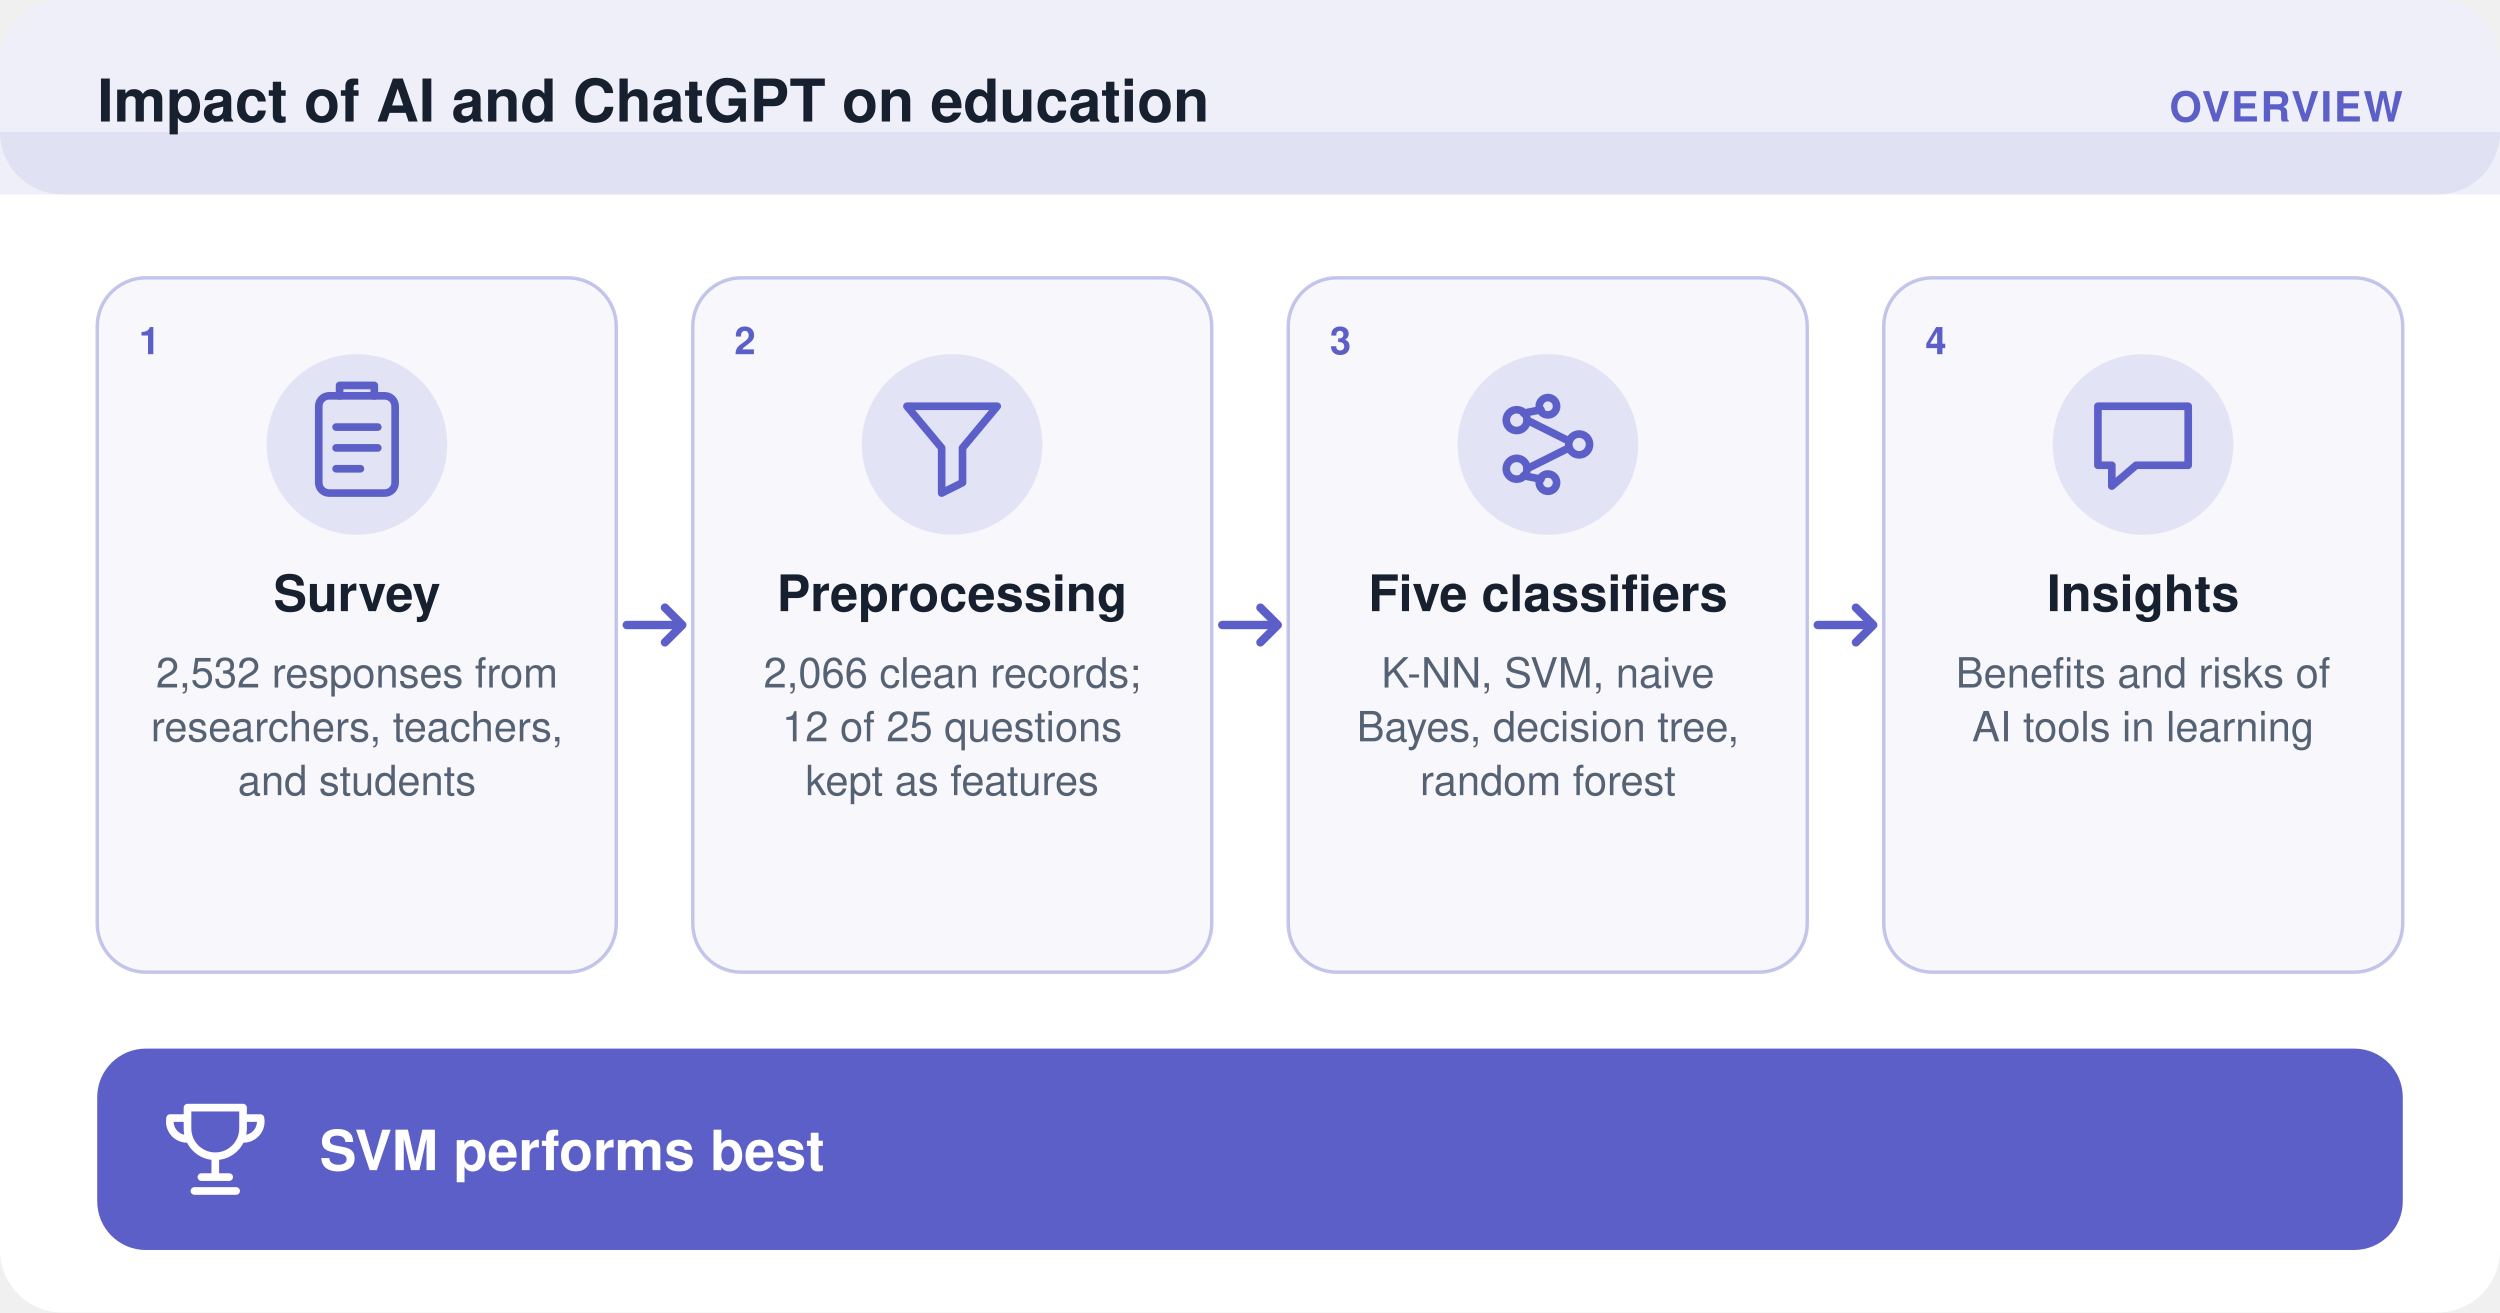
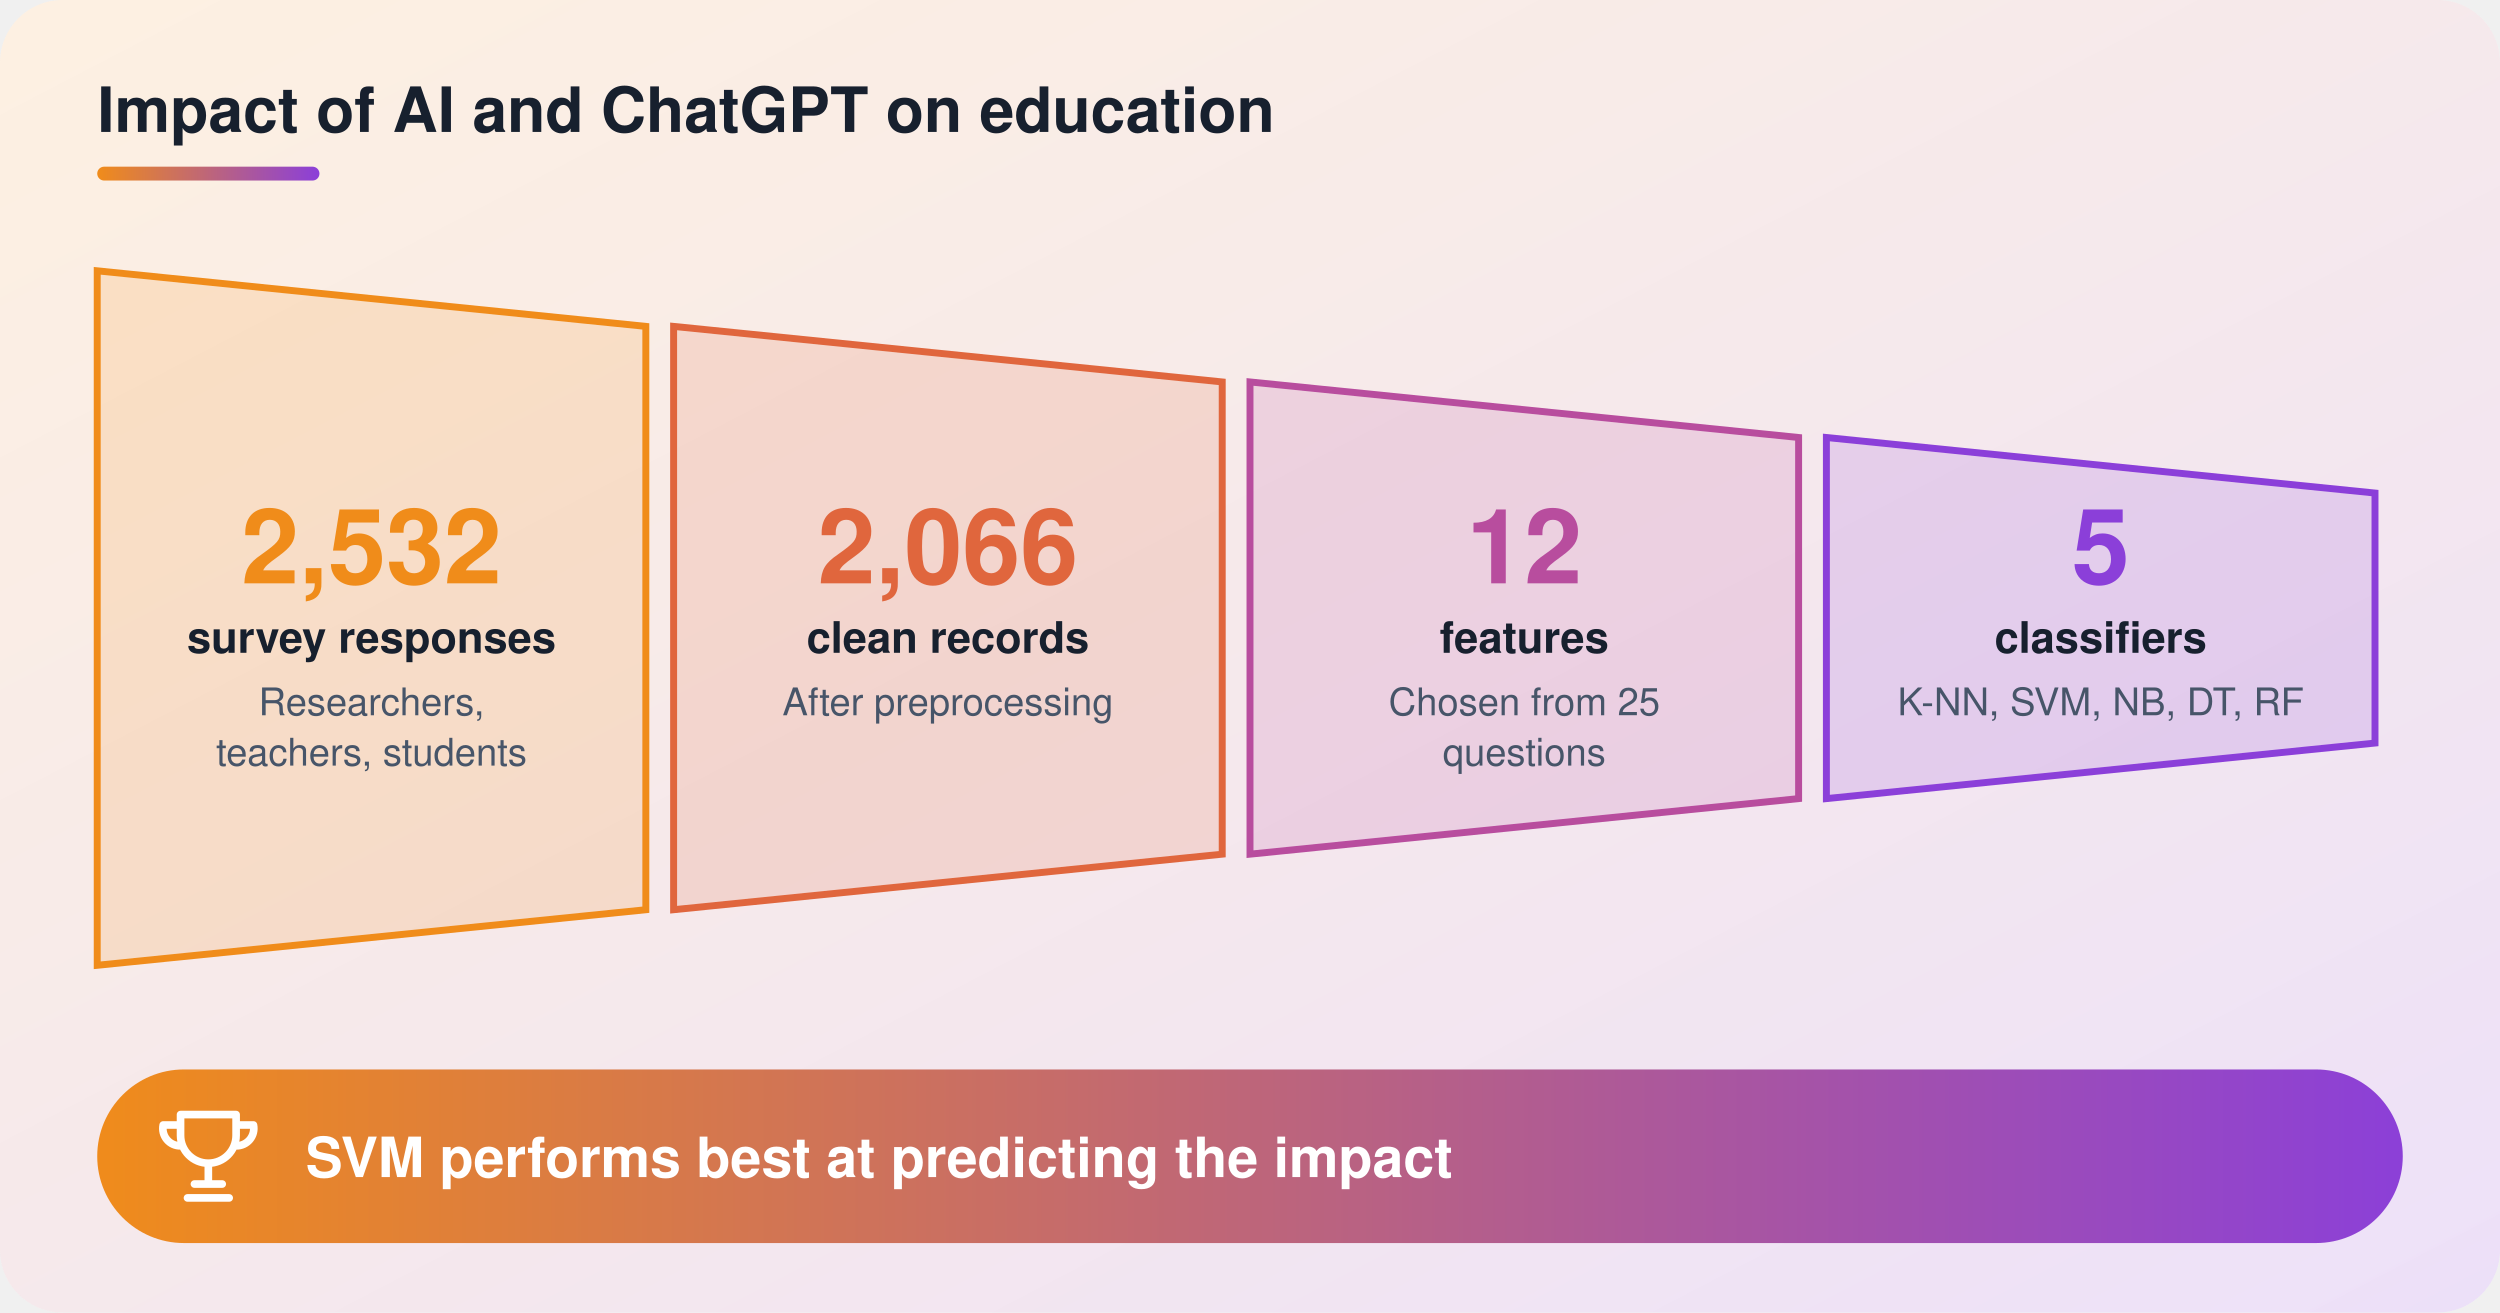
<svg xmlns="http://www.w3.org/2000/svg" viewBox="0 0 720 378" font-family="IBM Plex Sans, Helvetica, Arial, sans-serif">
-   <rect width="720" height="378" rx="18" fill="#ffffff" />
-   <rect width="720" height="56" rx="18" fill="#5b5fc7" fill-opacity="0.10" />
-   <rect y="38" width="720" height="18" fill="#5b5fc7" fill-opacity="0.10" />
-   <text x="28" y="35" font-size="17" font-weight="700" fill="#17202e">Impact of AI and ChatGPT on education</text>
-   <text x="692" y="35" font-size="12" font-weight="700" fill="#5b5fc7" text-anchor="end" letter-spacing="0.5">OVERVIEW</text>
-   <rect x="28.0" y="80" width="149.5" height="200" rx="14" fill="#5b5fc7" fill-opacity="0.05" stroke="#5b5fc7" stroke-opacity="0.35" />
-   <text x="40.0" y="102" font-size="11" font-weight="700" fill="#5b5fc7">1</text>
-   <circle cx="102.8" cy="128" r="26" fill="#5b5fc7" fill-opacity="0.13" />
-   <g transform="translate(102.8,128)" fill="none" stroke="#5b5fc7" stroke-width="2.2" stroke-linecap="round" stroke-linejoin="round">
-     <rect x="-11" y="-14" width="22" height="28" rx="3" />
-     <path d="M-5 -14v-3h10v3M-6 -5h12M-6 1h12M-6 7h7" />
-   </g>
-   <text x="102.8" y="176" font-size="14.5" font-weight="700" fill="#17202e" text-anchor="middle">Survey</text>
-   <text x="102.8" y="198" font-size="12" fill="#556274" text-anchor="middle">2,532 responses from</text>
-   <text x="102.8" y="213.5" font-size="12" fill="#556274" text-anchor="middle">researchers, teachers,</text>
-   <text x="102.8" y="229.0" font-size="12" fill="#556274" text-anchor="middle">and students</text>
-   <path d="M180.5 180.0 h14" stroke="#5b5fc7" stroke-width="2.4" stroke-linecap="round" />
-   <path d="M191.5 175.0 l5 5 -5 5" fill="none" stroke="#5b5fc7" stroke-width="2.4" stroke-linecap="round" stroke-linejoin="round" />
-   <rect x="199.5" y="80" width="149.5" height="200" rx="14" fill="#5b5fc7" fill-opacity="0.05" stroke="#5b5fc7" stroke-opacity="0.35" />
-   <text x="211.5" y="102" font-size="11" font-weight="700" fill="#5b5fc7">2</text>
-   <circle cx="274.2" cy="128" r="26" fill="#5b5fc7" fill-opacity="0.13" />
-   <g transform="translate(274.2,128)" fill="none" stroke="#5b5fc7" stroke-width="2.2" stroke-linecap="round" stroke-linejoin="round">
-     <path d="M-13 -11h26l-10 12v10l-6 3V1z" />
-   </g>
-   <text x="274.2" y="176" font-size="14.5" font-weight="700" fill="#17202e" text-anchor="middle">Preprocessing</text>
-   <text x="274.2" y="198" font-size="12" fill="#556274" text-anchor="middle">2,066 clean records;</text>
-   <text x="274.2" y="213.5" font-size="12" fill="#556274" text-anchor="middle">12 of 25 questions</text>
-   <text x="274.2" y="229.0" font-size="12" fill="#556274" text-anchor="middle">kept as features</text>
-   <path d="M352.0 180.0 h14" stroke="#5b5fc7" stroke-width="2.4" stroke-linecap="round" />
-   <path d="M363.0 175.0 l5 5 -5 5" fill="none" stroke="#5b5fc7" stroke-width="2.4" stroke-linecap="round" stroke-linejoin="round" />
-   <rect x="371.0" y="80" width="149.5" height="200" rx="14" fill="#5b5fc7" fill-opacity="0.05" stroke="#5b5fc7" stroke-opacity="0.35" />
-   <text x="383.0" y="102" font-size="11" font-weight="700" fill="#5b5fc7">3</text>
-   <circle cx="445.8" cy="128" r="26" fill="#5b5fc7" fill-opacity="0.13" />
-   <g transform="translate(445.8,128)" fill="none" stroke="#5b5fc7" stroke-width="2.2" stroke-linecap="round" stroke-linejoin="round">
-     <circle cx="-9" cy="-7" r="3" />
-     <circle cx="-9" cy="7" r="3" />
-     <circle cx="9" cy="0" r="3" />
-     <circle cx="0" cy="-11" r="2.5" />
-     <circle cx="0" cy="11" r="2.5" />
-     <path d="M-6 -7l12 6M-6 7l12-6M-7 -9l5-1M-7 9l5 1" />
-   </g>
-   <text x="445.8" y="176" font-size="14.5" font-weight="700" fill="#17202e" text-anchor="middle">Five classifiers</text>
-   <text x="445.8" y="198" font-size="12" fill="#556274" text-anchor="middle">K-NN, SVM, naive</text>
-   <text x="445.8" y="213.5" font-size="12" fill="#556274" text-anchor="middle">Bayes, decision tree,</text>
-   <text x="445.8" y="229.0" font-size="12" fill="#556274" text-anchor="middle">random forest</text>
-   <path d="M523.5 180.0 h14" stroke="#5b5fc7" stroke-width="2.4" stroke-linecap="round" />
-   <path d="M534.5 175.0 l5 5 -5 5" fill="none" stroke="#5b5fc7" stroke-width="2.4" stroke-linecap="round" stroke-linejoin="round" />
-   <rect x="542.5" y="80" width="149.5" height="200" rx="14" fill="#5b5fc7" fill-opacity="0.05" stroke="#5b5fc7" stroke-opacity="0.35" />
-   <text x="554.5" y="102" font-size="11" font-weight="700" fill="#5b5fc7">4</text>
-   <circle cx="617.2" cy="128" r="26" fill="#5b5fc7" fill-opacity="0.13" />
-   <g transform="translate(617.2,128)" fill="none" stroke="#5b5fc7" stroke-width="2.2" stroke-linecap="round" stroke-linejoin="round">
-     <path d="M-13 -11h26v17H-2l-7 6v-6h-4z" />
-   </g>
-   <text x="617.2" y="176" font-size="14.5" font-weight="700" fill="#17202e" text-anchor="middle">Insights</text>
-   <text x="617.2" y="198" font-size="12" fill="#556274" text-anchor="middle">Benefits and risks of</text>
-   <text x="617.2" y="213.5" font-size="12" fill="#556274" text-anchor="middle">AI tools in learning</text>
-   <rect x="28" y="302" width="664" height="58" rx="14" fill="#5b5fc7" />
-   <g transform="translate(62,331)" fill="none" stroke="#fff" stroke-width="2.2" stroke-linecap="round" stroke-linejoin="round">
+   <defs>
+     <linearGradient id="bg" x1="0" y1="0" x2="1" y2="1">
+       <stop offset="0" stop-color="#f08c1a" stop-opacity="0.13" />
+       <stop offset="1" stop-color="#8b3fd9" stop-opacity="0.16" />
+     </linearGradient>
+     <linearGradient id="g" x1="0" y1="0" x2="1" y2="0">
+       <stop offset="0" stop-color="#f08c1a" />
+       <stop offset="1" stop-color="#8b3fd9" />
+     </linearGradient>
+   </defs>
+   <rect width="720" height="378" rx="18" fill="#fff" />
+   <rect width="720" height="378" rx="18" fill="url(#bg)" />
+   <text x="28.0" y="38.0" font-size="18" font-weight="700" fill="#17202e" text-anchor="start">Impact of AI and ChatGPT on education</text>
+   <rect x="28" y="48" width="64" height="4" rx="2" fill="url(#g)" />
+   <path d="M28 78 L186 94 L186 262 L28 278 Z" fill="#f08c1a" fill-opacity="0.16" stroke="#f08c1a" stroke-width="2" />
+   <text x="107.0" y="168.0" font-size="30" font-weight="700" fill="#f08c1a" text-anchor="middle">2,532</text>
+   <text x="107.0" y="188.0" font-size="12.5" font-weight="700" fill="#17202e" text-anchor="middle">survey responses</text>
+   <text x="107.0" y="206.0" font-size="11" font-weight="400" fill="#475569" text-anchor="middle">Researchers,</text>
+   <text x="107.0" y="220.5" font-size="11" font-weight="400" fill="#475569" text-anchor="middle">teachers, students</text>
+   <path d="M194 94 L352 110 L352 246 L194 262 Z" fill="#e0663d" fill-opacity="0.16" stroke="#e0663d" stroke-width="2" />
+   <text x="273.0" y="168.0" font-size="30" font-weight="700" fill="#e0663d" text-anchor="middle">2,066</text>
+   <text x="273.0" y="188.0" font-size="12.5" font-weight="700" fill="#17202e" text-anchor="middle">clean records</text>
+   <text x="273.0" y="206.0" font-size="11" font-weight="400" fill="#475569" text-anchor="middle">After preprocessing</text>
+   <path d="M360 110 L518 126 L518 230 L360 246 Z" fill="#b84d9e" fill-opacity="0.16" stroke="#b84d9e" stroke-width="2" />
+   <text x="439.0" y="168.0" font-size="30" font-weight="700" fill="#b84d9e" text-anchor="middle">12</text>
+   <text x="439.0" y="188.0" font-size="12.5" font-weight="700" fill="#17202e" text-anchor="middle">features</text>
+   <text x="439.0" y="206.0" font-size="11" font-weight="400" fill="#475569" text-anchor="middle">Chosen from 25</text>
+   <text x="439.0" y="220.5" font-size="11" font-weight="400" fill="#475569" text-anchor="middle">questions</text>
+   <path d="M526 126 L684 142 L684 214 L526 230 Z" fill="#8b3fd9" fill-opacity="0.16" stroke="#8b3fd9" stroke-width="2" />
+   <text x="605.0" y="168.0" font-size="30" font-weight="700" fill="#8b3fd9" text-anchor="middle">5</text>
+   <text x="605.0" y="188.0" font-size="12.5" font-weight="700" fill="#17202e" text-anchor="middle">classifiers</text>
+   <text x="605.0" y="206.0" font-size="11" font-weight="400" fill="#475569" text-anchor="middle">K-NN, SVM, NB, DT, RF</text>
+   <rect x="28" y="308" width="664" height="50" rx="25" fill="url(#g)" />
+   <g transform="translate(60.0,333.0) scale(1.0)" fill="none" stroke="#fff" stroke-width="2.2" stroke-linecap="round" stroke-linejoin="round">
    <path d="M-8 -12h16v6a8 8 0 0 1-16 0zM-8 -9h-5a5 5 0 0 0 5 6M8 -9h5a5 5 0 0 1-5 6M0 2v6M-6 12h12M-4 8h8" />
  </g>
-   <text x="92" y="337" font-size="16" font-weight="700" fill="#ffffff">SVM performs best</text>
+   <text x="88.0" y="339.0" font-size="16" font-weight="700" fill="#fff" text-anchor="start">SVM performs best at predicting the impact</text>
</svg>
